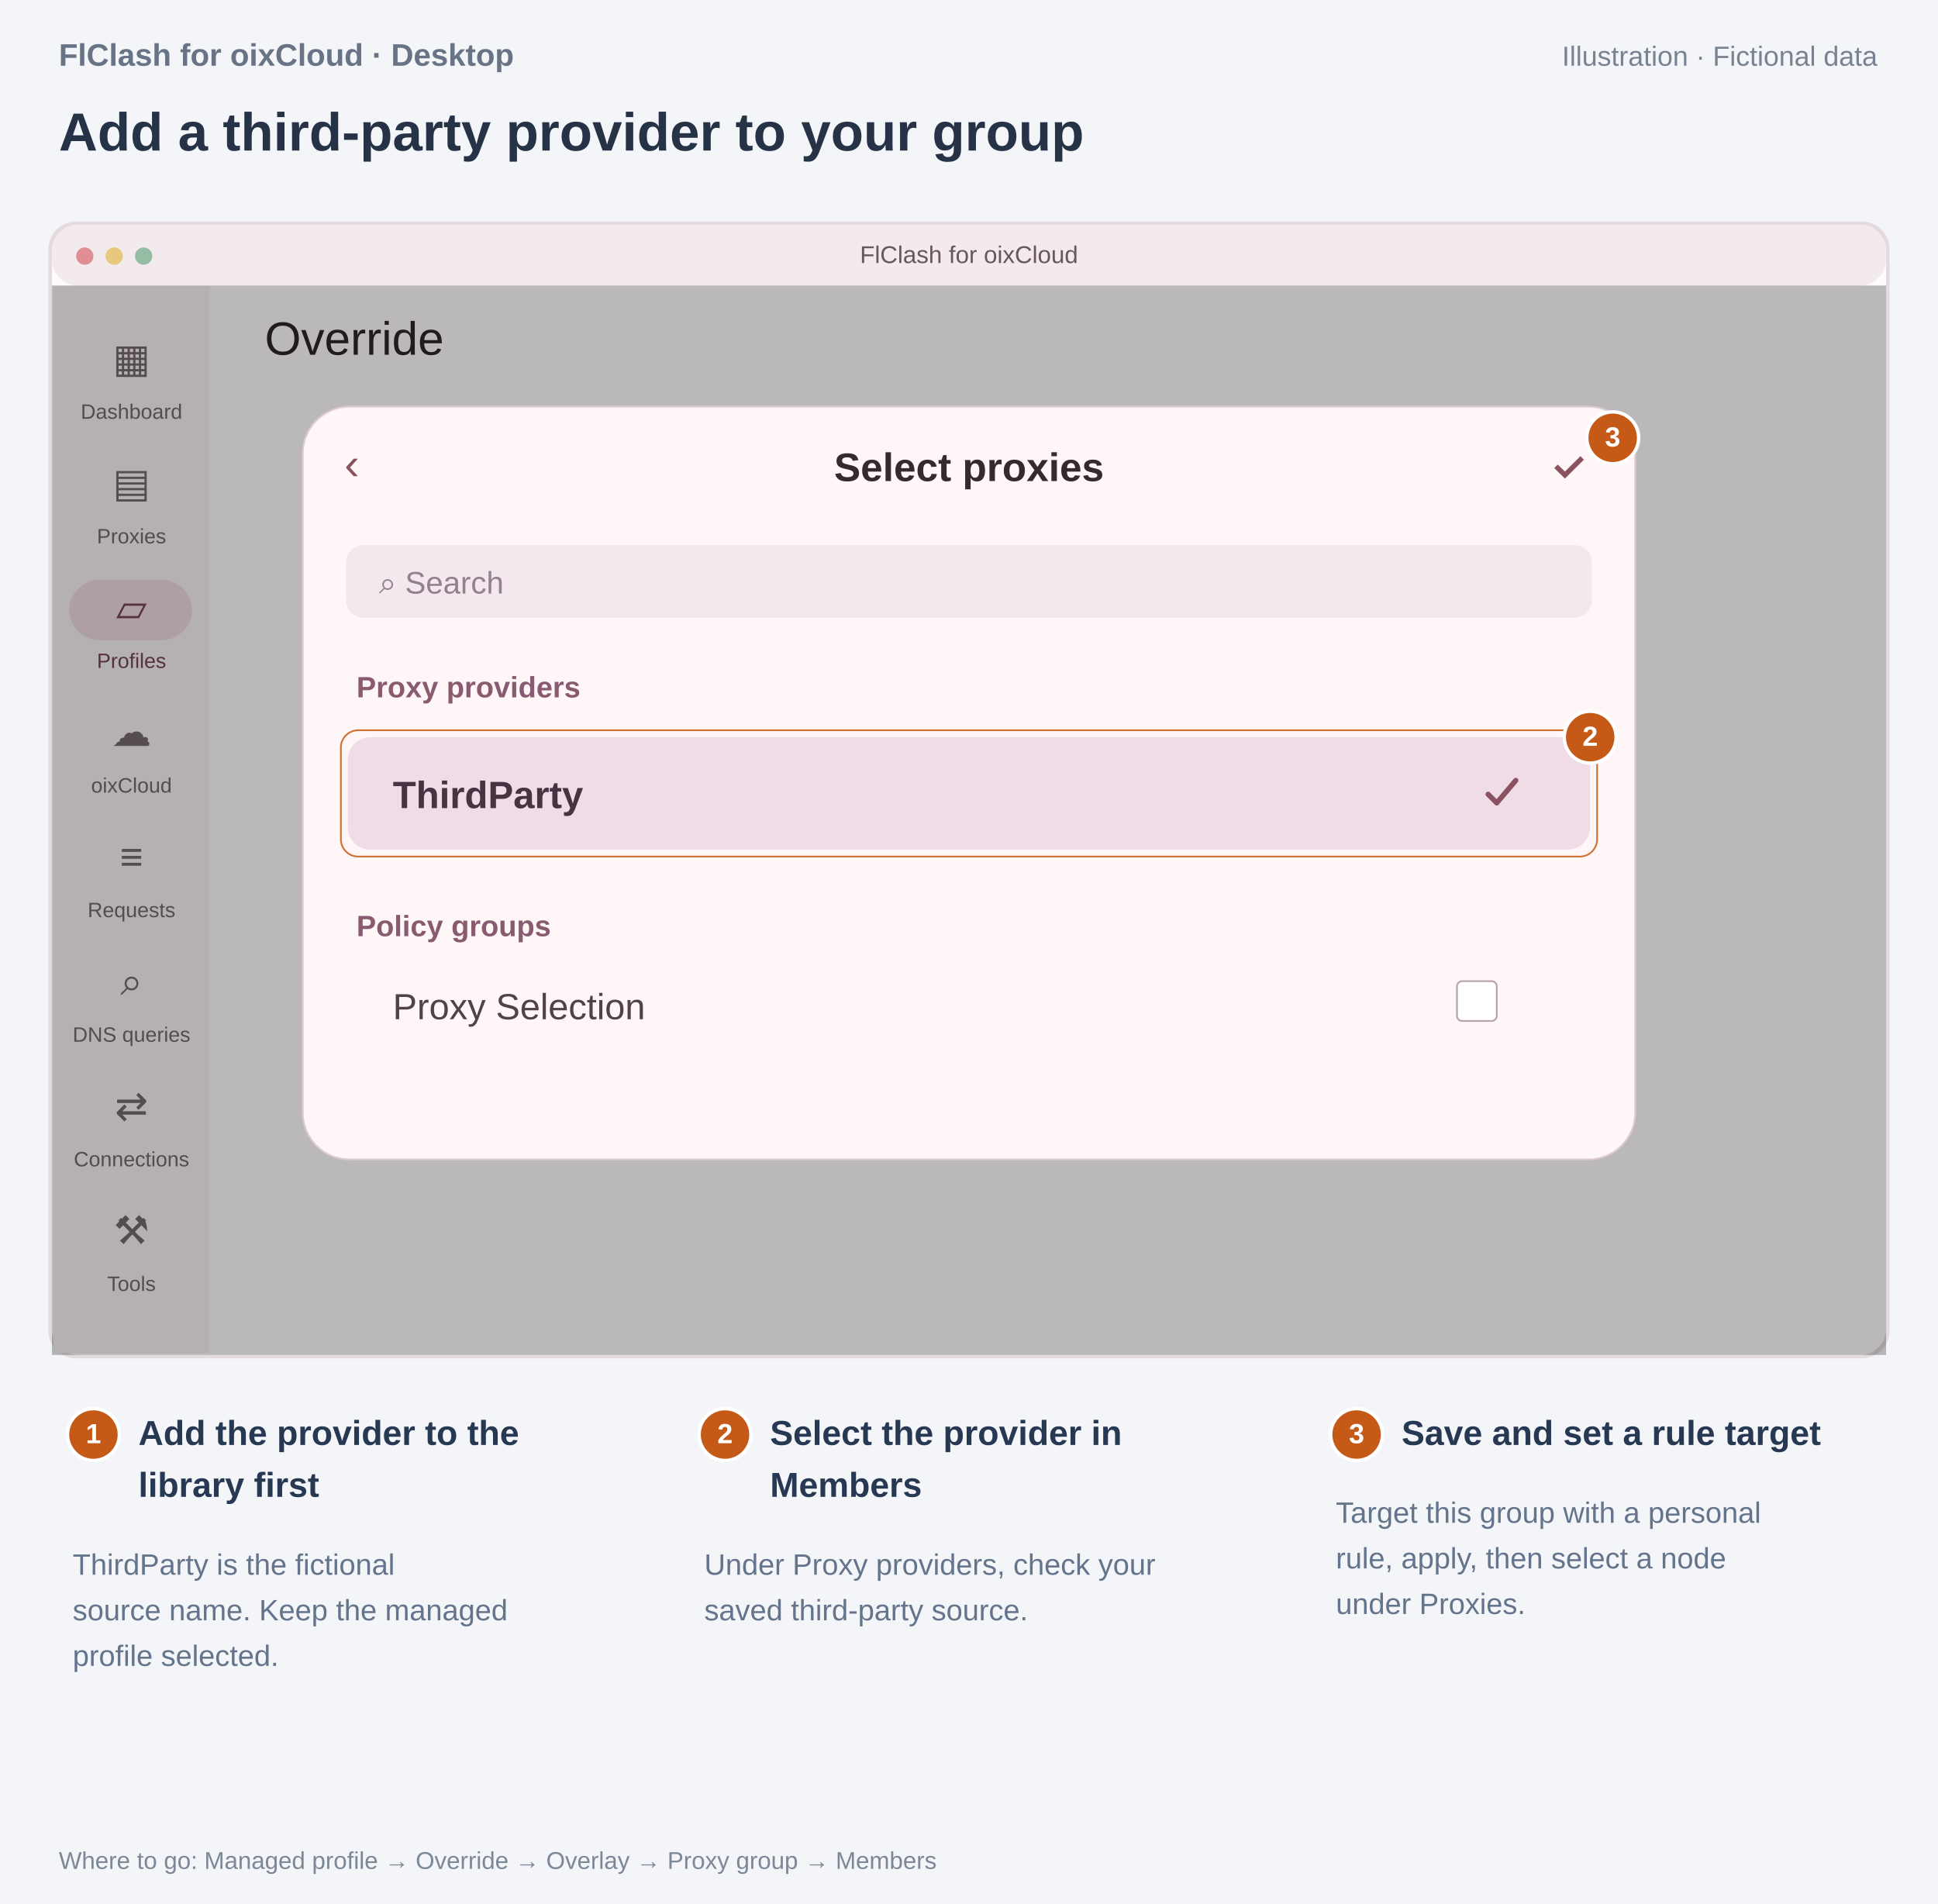
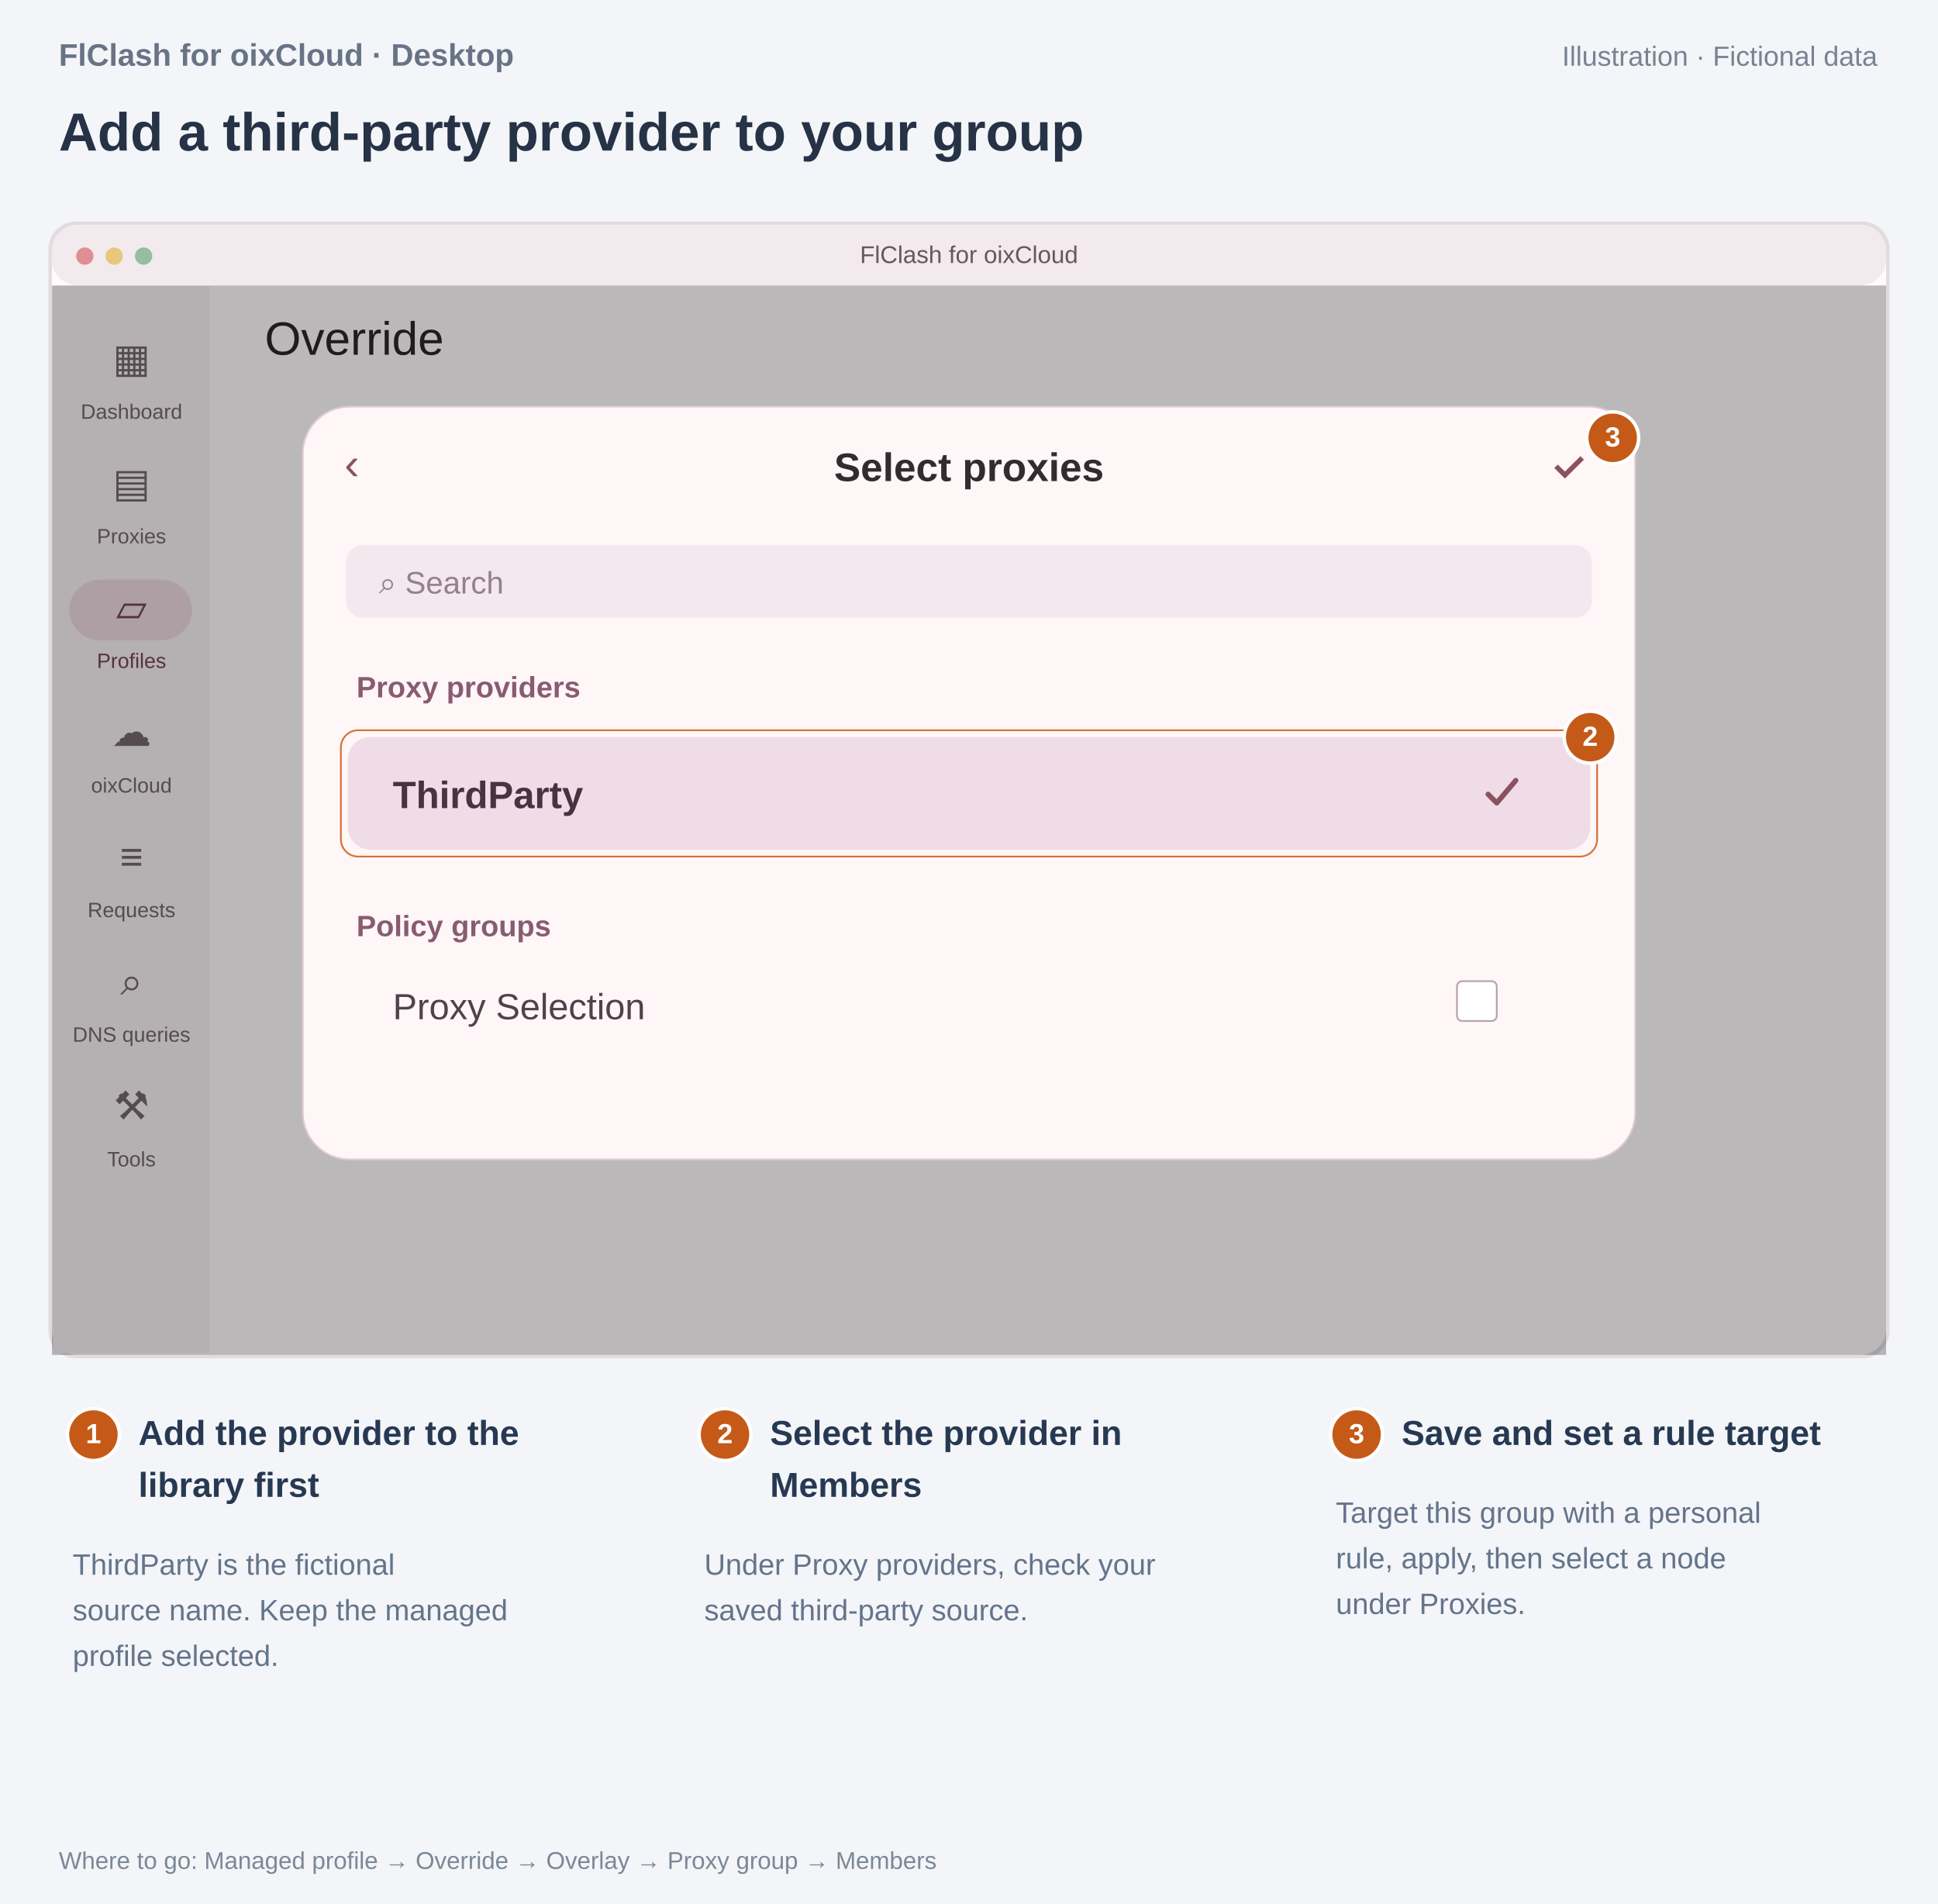
<svg xmlns="http://www.w3.org/2000/svg" width="1120" height="1100" viewBox="0 0 1120 1100" role="img" aria-labelledby="title desc">
  <g font-family="-apple-system,BlinkMacSystemFont,'PingFang SC','Segoe UI',Arial,sans-serif">
    <rect x="0" y="0" width="1120" height="1100" rx="0" fill="#f3f5f8" stroke="none" />
    <text x="34" y="38" font-size="18" fill="#697386" font-weight="600" text-anchor="start">FlClash for oixCloud · Desktop</text>
    <text x="1085" y="38" font-size="16" fill="#788392" font-weight="500" text-anchor="end">Illustration · Fictional data</text>
    <text x="34" y="87" font-size="31" fill="#263245" font-weight="700" text-anchor="start">Add a third-party provider to your group</text>
    <rect x="28" y="128" width="1064" height="657" rx="16" fill="#e3dbde" stroke="none" />
    <rect x="30" y="130" width="1060" height="653" rx="15" fill="#fffbfc" stroke="none" />
    <rect x="30" y="130" width="1060" height="35" rx="15" fill="#f2eaed" stroke="none" />
    <circle cx="49" cy="148" r="5" fill="#df8e94" stroke="none" stroke-width="1" />
    <circle cx="66" cy="148" r="5" fill="#e7c87c" stroke="none" stroke-width="1" />
    <circle cx="83" cy="148" r="5" fill="#95bda4" stroke="none" stroke-width="1" />
    <text x="560" y="152" font-size="14" fill="#68575e" font-weight="500" text-anchor="middle">FlClash for oixCloud</text>
    <rect x="31" y="165" width="90" height="617" rx="0" fill="#f7f0f2" stroke="none" />
    <text x="76" y="215" font-size="23" fill="#72676b" font-weight="500" text-anchor="middle">▦</text>
    <text x="76" y="242" font-size="12" fill="#72676b" font-weight="500" text-anchor="middle">Dashboard</text>
    <text x="76" y="287" font-size="23" fill="#72676b" font-weight="500" text-anchor="middle">▤</text>
    <text x="76" y="314" font-size="12" fill="#72676b" font-weight="500" text-anchor="middle">Proxies</text>
    <rect x="40" y="335" width="71" height="35" rx="18" fill="#edd9df" stroke="none" />
    <text x="76" y="359" font-size="23" fill="#754651" font-weight="500" text-anchor="middle">▱</text>
    <text x="76" y="386" font-size="12" fill="#754651" font-weight="500" text-anchor="middle">Profiles</text>
    <text x="76" y="431" font-size="23" fill="#72676b" font-weight="500" text-anchor="middle">☁</text>
    <text x="76" y="458" font-size="12" fill="#72676b" font-weight="500" text-anchor="middle">oixCloud</text>
    <text x="76" y="503" font-size="23" fill="#72676b" font-weight="500" text-anchor="middle">≡</text>
    <text x="76" y="530" font-size="12" fill="#72676b" font-weight="500" text-anchor="middle">Requests</text>
    <text x="76" y="575" font-size="23" fill="#72676b" font-weight="500" text-anchor="middle">⌕</text>
    <text x="76" y="602" font-size="12" fill="#72676b" font-weight="500" text-anchor="middle">DNS queries</text>
-     <text x="76" y="647" font-size="23" fill="#72676b" font-weight="500" text-anchor="middle">⇄</text>
-     <text x="76" y="674" font-size="12" fill="#72676b" font-weight="500" text-anchor="middle">Connections</text>
-     <text x="76" y="719" font-size="23" fill="#72676b" font-weight="500" text-anchor="middle">⚒</text>
-     <text x="76" y="746" font-size="12" fill="#72676b" font-weight="500" text-anchor="middle">Tools</text>
+     <text x="76" y="647" font-size="23" fill="#72676b" font-weight="500" text-anchor="middle">⚒</text>
+     <text x="76" y="674" font-size="12" fill="#72676b" font-weight="500" text-anchor="middle">Tools</text>
    <text x="153" y="205" font-size="27" fill="#2d2528" font-weight="500" text-anchor="start">Override</text>
    <rect x="30" y="165" width="1060" height="618" rx="0" fill="#00000044" stroke="none" />
    <rect x="175" y="235" width="770" height="435" rx="27" fill="#fff6f8" stroke="#ddcbd2" />
    <text x="199" y="277" font-size="26" fill="#8a5260" font-weight="400" text-anchor="start">‹</text>
    <text x="560" y="278" font-size="23" fill="#332b2e" font-weight="600" text-anchor="middle">Select proxies</text>
    <text x="917" y="278" font-size="24" fill="#8a5260" font-weight="600" text-anchor="end">✓</text>
    <circle cx="932" cy="253" r="15" fill="#c55a18" stroke="#fff" stroke-width="2" />
    <text x="932" y="258" font-size="16" fill="#fff" font-weight="700" text-anchor="middle">3</text>
    <rect x="200" y="315" width="720" height="42" rx="10" fill="#f3e8ee" stroke="none" />
    <text x="219" y="343" font-size="18" fill="#93818b" font-weight="400" text-anchor="start">⌕ Search</text>
    <text x="206" y="403" font-size="17" fill="#895b70" font-weight="600" text-anchor="start">Proxy providers</text>
    <rect x="201" y="426" width="718" height="65" rx="13" fill="#f0dce7" stroke="none" />
    <text x="227" y="467" font-size="22" fill="#493241" font-weight="600" text-anchor="start">ThirdParty</text>
    <path d="M860 459l5 5 11-13" fill="none" stroke="#8a5260" stroke-width="3" stroke-linecap="round" stroke-linejoin="round" />
    <rect x="197" y="422" width="726" height="73" rx="10" fill="none" stroke="#d27336" />
    <circle cx="919" cy="426" r="15" fill="#c55a18" stroke="#fff" stroke-width="2" />
    <text x="919" y="431" font-size="16" fill="#fff" font-weight="700" text-anchor="middle">2</text>
    <text x="206" y="541" font-size="17" fill="#895b70" font-weight="600" text-anchor="start">Policy groups</text>
    <text x="227" y="589" font-size="21" fill="#51414b" font-weight="400" text-anchor="start">Proxy Selection</text>
    <rect x="842" y="567" width="23" height="23" rx="3" fill="#fff" stroke="#b7a2ae" />
    <circle cx="54" cy="829" r="15" fill="#c55a18" stroke="#fff" stroke-width="2" />
    <text x="54" y="834" font-size="16" fill="#fff" font-weight="700" text-anchor="middle">1</text>
    <text x="80" y="835" font-size="20" fill="#273952" font-weight="600" text-anchor="start">Add the provider to the</text>
    <text x="80" y="865" font-size="20" fill="#273952" font-weight="600" text-anchor="start">library first</text>
    <text x="42" y="910" font-size="17" fill="#64748b" font-weight="400" text-anchor="start">ThirdParty is the fictional</text>
    <text x="42" y="936.35" font-size="17" fill="#64748b" font-weight="400" text-anchor="start">source name. Keep the managed</text>
    <text x="42" y="962.7" font-size="17" fill="#64748b" font-weight="400" text-anchor="start">profile selected.</text>
    <circle cx="419" cy="829" r="15" fill="#c55a18" stroke="#fff" stroke-width="2" />
    <text x="419" y="834" font-size="16" fill="#fff" font-weight="700" text-anchor="middle">2</text>
    <text x="445" y="835" font-size="20" fill="#273952" font-weight="600" text-anchor="start">Select the provider in</text>
    <text x="445" y="865" font-size="20" fill="#273952" font-weight="600" text-anchor="start">Members</text>
    <text x="407" y="910" font-size="17" fill="#64748b" font-weight="400" text-anchor="start">Under Proxy providers, check your</text>
    <text x="407" y="936.35" font-size="17" fill="#64748b" font-weight="400" text-anchor="start"> saved third-party source.</text>
    <circle cx="784" cy="829" r="15" fill="#c55a18" stroke="#fff" stroke-width="2" />
    <text x="784" y="834" font-size="16" fill="#fff" font-weight="700" text-anchor="middle">3</text>
    <text x="810" y="835" font-size="20" fill="#273952" font-weight="600" text-anchor="start">Save and set a rule target</text>
    <text x="772" y="880" font-size="17" fill="#64748b" font-weight="400" text-anchor="start">Target this group with a personal</text>
    <text x="772" y="906.35" font-size="17" fill="#64748b" font-weight="400" text-anchor="start"> rule, apply, then select a node</text>
    <text x="772" y="932.7" font-size="17" fill="#64748b" font-weight="400" text-anchor="start">under Proxies.</text>
    <text x="34" y="1080" font-size="14" fill="#7c8797" font-weight="400" text-anchor="start">Where to go: Managed profile → Override → Overlay → Proxy group → Members</text>
  </g>
</svg>
